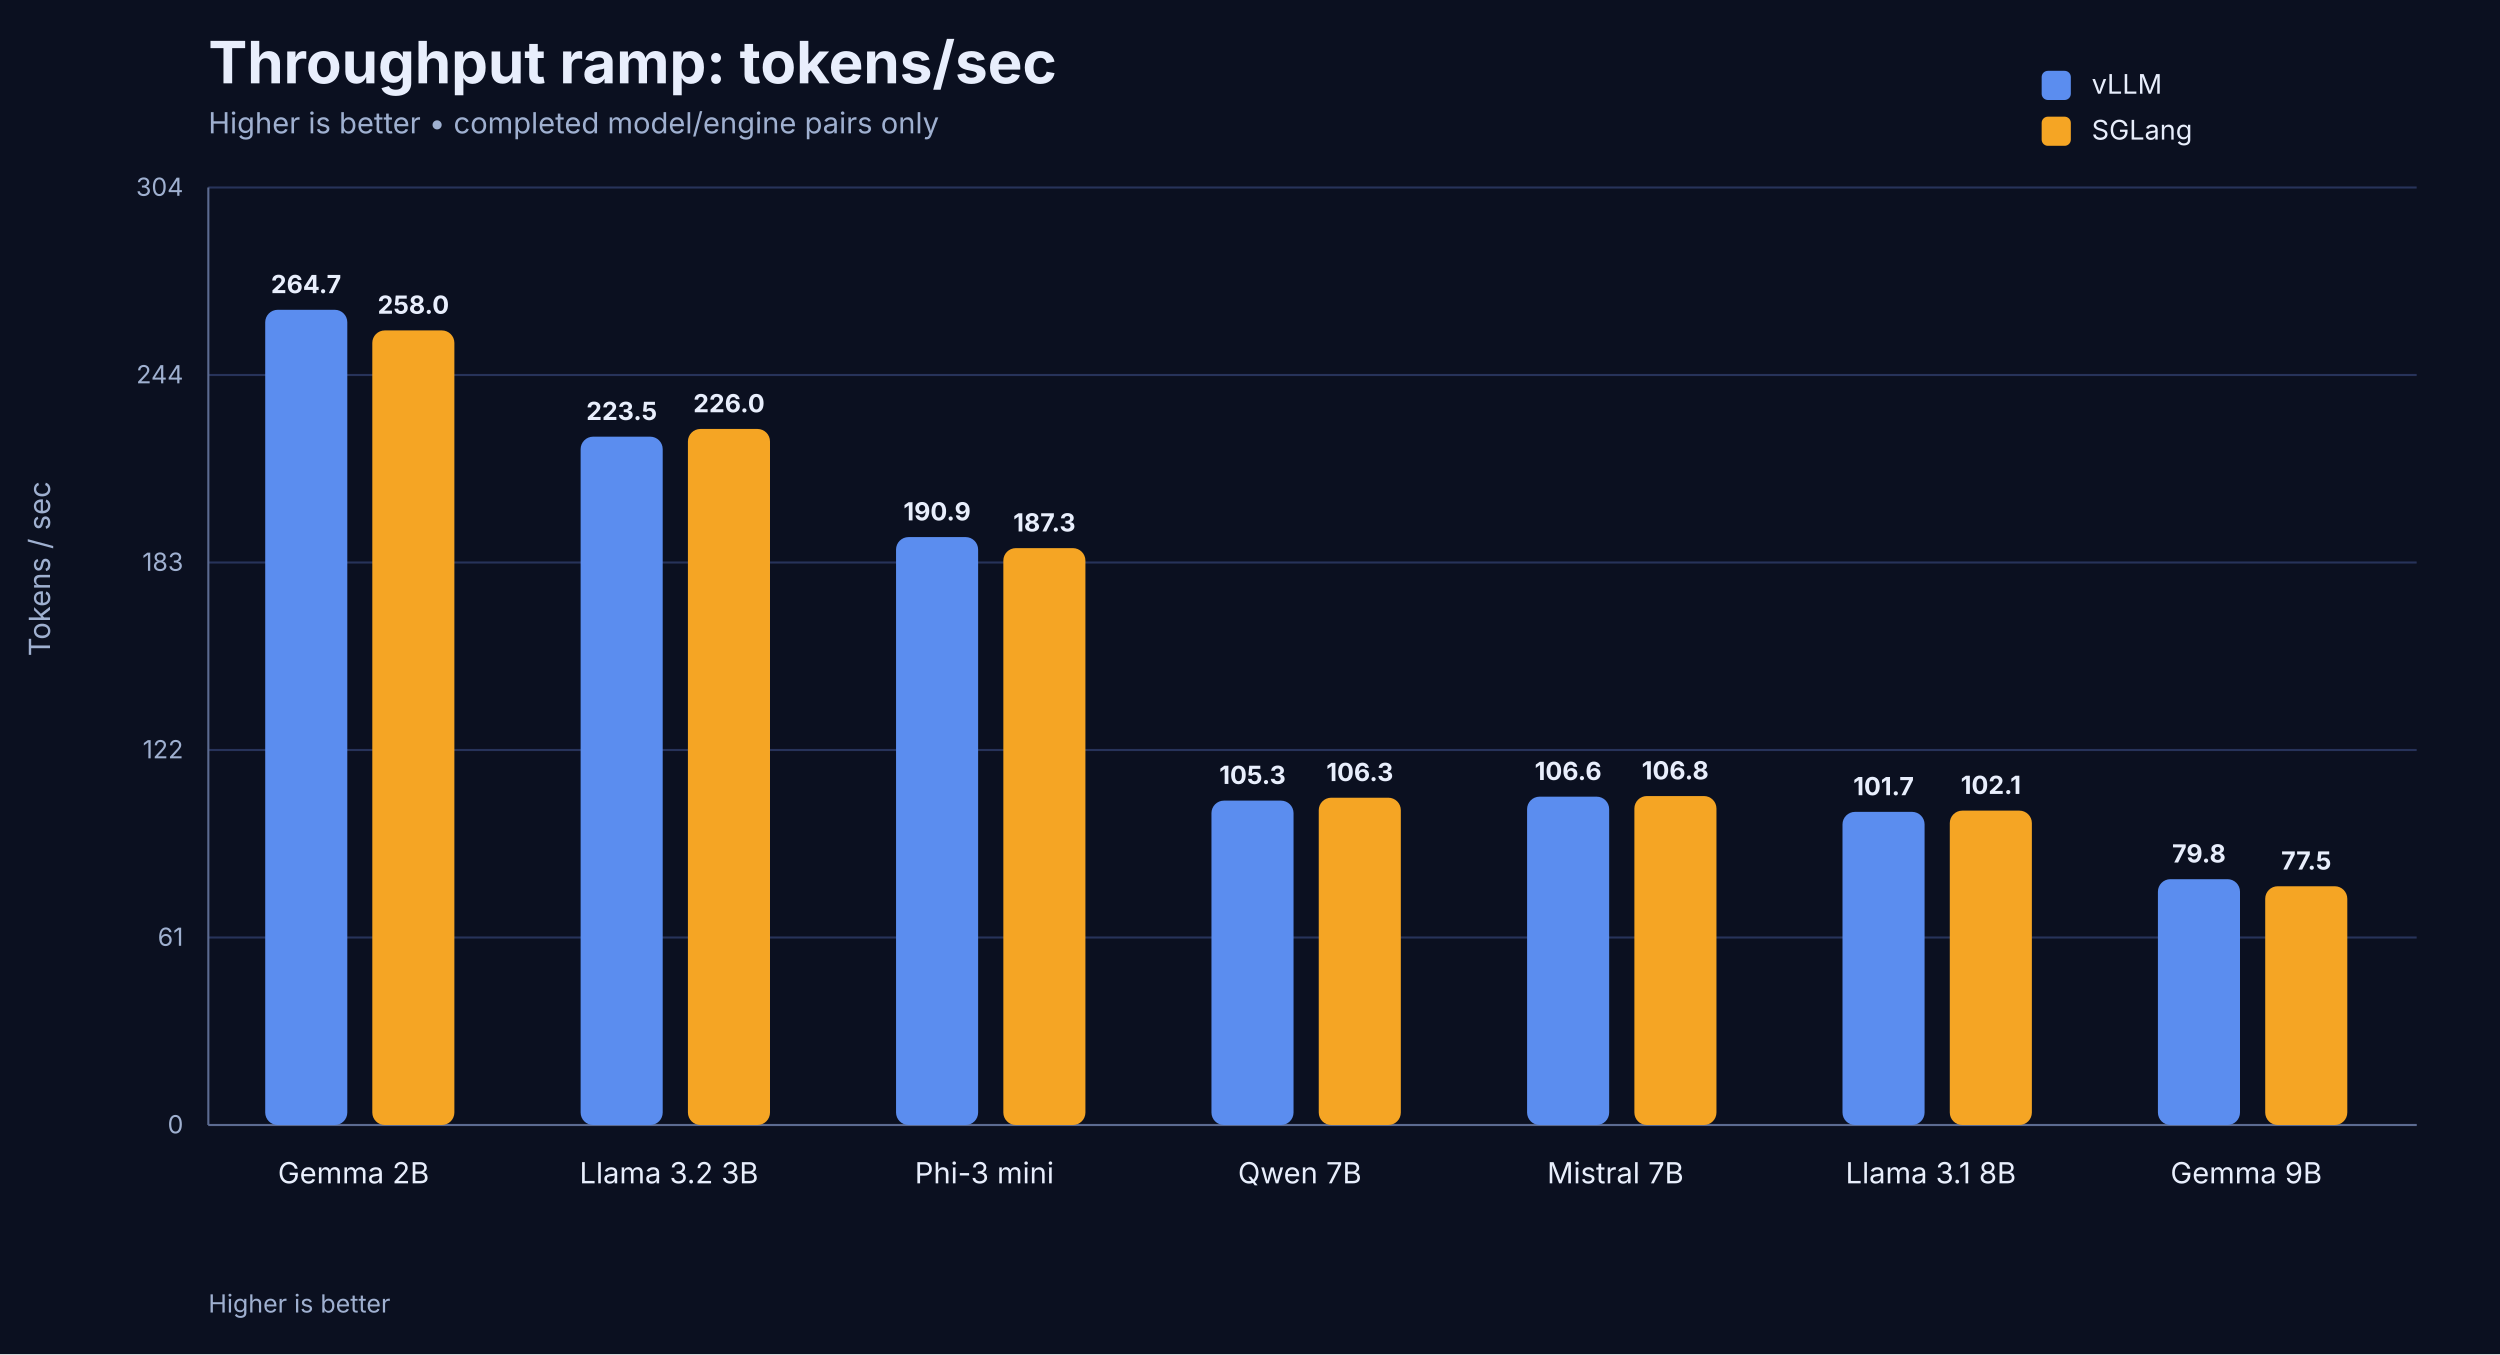
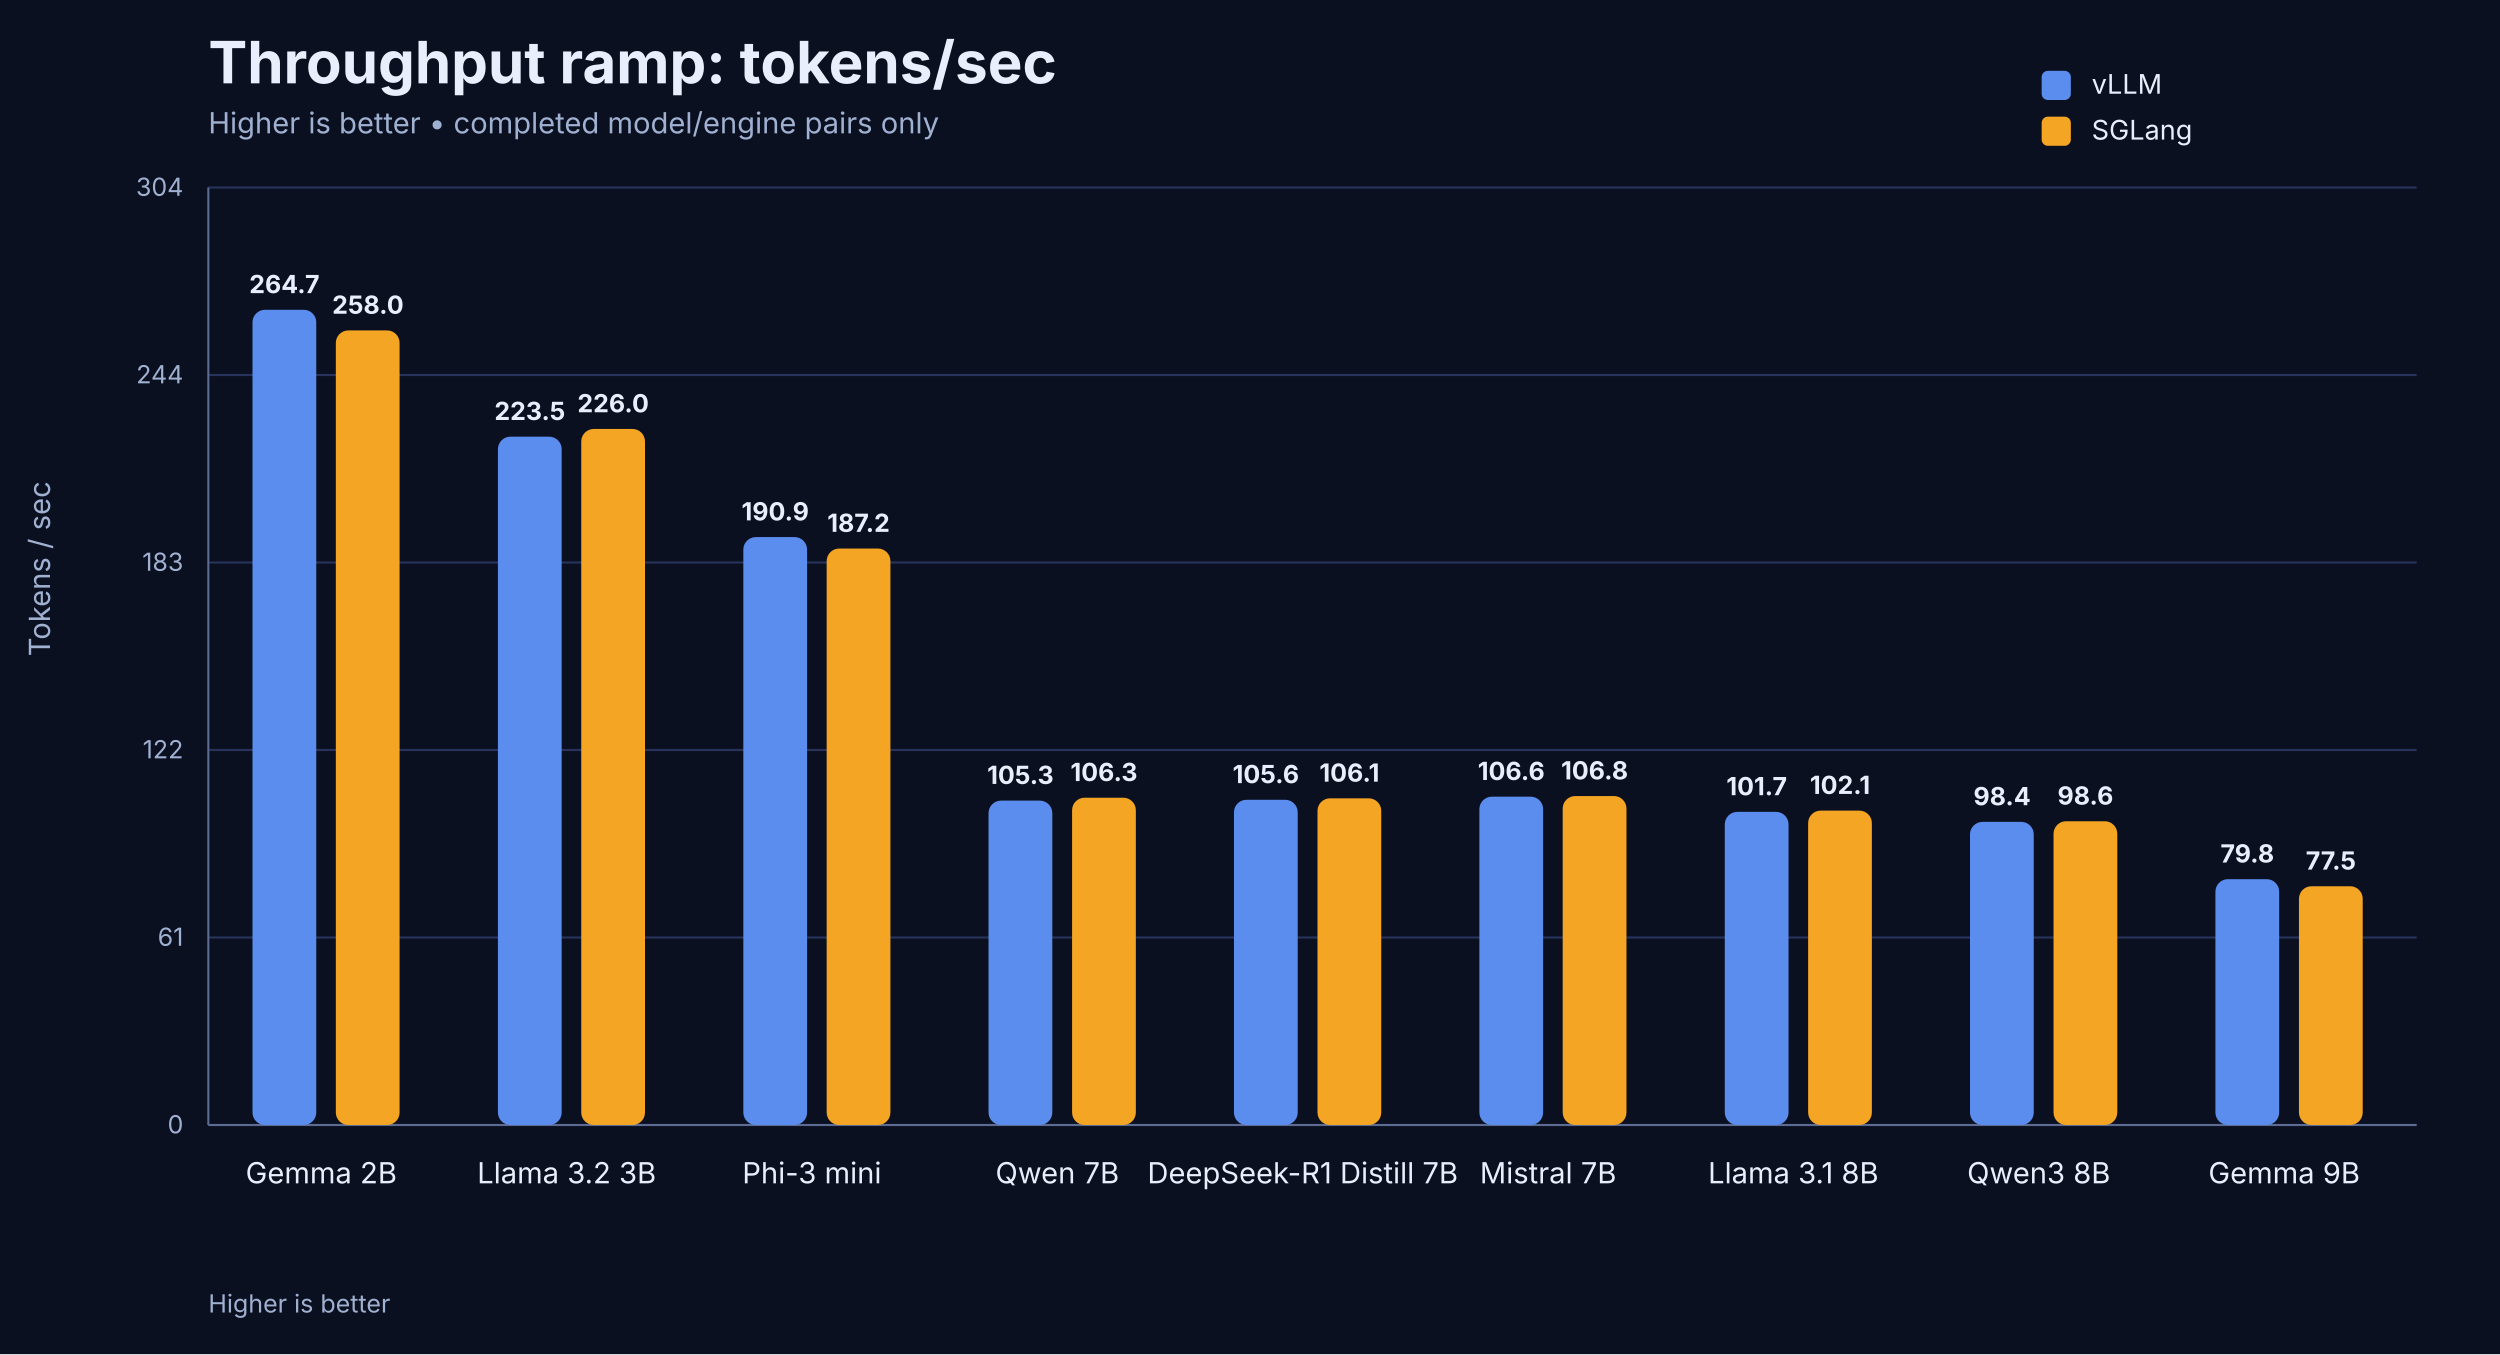
<svg xmlns="http://www.w3.org/2000/svg" width="1200" height="650" viewBox="0 0 1200 650">
  <style>text{font-family:system-ui,-apple-system,sans-serif;fill:#e8eefc}.muted{fill:#9fb0d0}.small{font-size:12px}.label{font-size:14px}.title{font-size:28px;font-weight:700}.subtitle{font-size:14px}.axis{stroke:#5c6b91;stroke-width:1}.grid{stroke:#27335a;stroke-width:1}.value{font-size:12px;font-weight:700}.legend{font-size:13px}</style>
  <rect width="1200" height="650" fill="#0b1020" />
  <text x="100" y="40" class="title">Throughput ramp: tokens/sec</text>
  <text x="100" y="64" class="subtitle muted">Higher is better • completed model/engine pairs only</text>
  <line x1="100" y1="540.0" x2="1160" y2="540.0" class="grid" />
  <text x="88" y="544.0" text-anchor="end" class="small muted">0</text>
  <line x1="100" y1="450.0" x2="1160" y2="450.0" class="grid" />
  <text x="88" y="454.0" text-anchor="end" class="small muted">61</text>
  <line x1="100" y1="360.0" x2="1160" y2="360.0" class="grid" />
  <text x="88" y="364.0" text-anchor="end" class="small muted">122</text>
  <line x1="100" y1="270.0" x2="1160" y2="270.0" class="grid" />
  <text x="88" y="274.0" text-anchor="end" class="small muted">183</text>
  <line x1="100" y1="180.0" x2="1160" y2="180.0" class="grid" />
  <text x="88" y="184.0" text-anchor="end" class="small muted">244</text>
  <line x1="100" y1="90.0" x2="1160" y2="90.0" class="grid" />
  <text x="88" y="94.0" text-anchor="end" class="small muted">304</text>
  <line x1="100" y1="90" x2="100" y2="540" class="axis" />
  <line x1="100" y1="540" x2="1160" y2="540" class="axis" />
-   <rect x="127.3" y="148.7" width="39.4" height="391.3" rx="6" fill="#5B8DEF" />
-   <text x="146.9" y="140.7" text-anchor="middle" class="value">264.7</text>
-   <rect x="178.7" y="158.6" width="39.4" height="381.4" rx="6" fill="#F5A524" />
-   <text x="198.4" y="150.6" text-anchor="middle" class="value">258.0</text>
-   <text x="169.7" y="568" text-anchor="middle" class="label">Gemma 2B</text>
-   <rect x="278.7" y="209.6" width="39.4" height="330.4" rx="6" fill="#5B8DEF" />
-   <text x="298.4" y="201.6" text-anchor="middle" class="value">223.5</text>
-   <rect x="330.2" y="205.9" width="39.4" height="334.1" rx="6" fill="#F5A524" />
-   <text x="349.9" y="197.9" text-anchor="middle" class="value">226.0</text>
-   <text x="321.1" y="568" text-anchor="middle" class="label">Llama 3.2 3B</text>
-   <rect x="430.1" y="257.8" width="39.4" height="282.2" rx="6" fill="#5B8DEF" />
-   <text x="449.8" y="249.8" text-anchor="middle" class="value">190.9</text>
-   <rect x="481.6" y="263.1" width="39.4" height="276.9" rx="6" fill="#F5A524" />
-   <text x="501.3" y="255.1" text-anchor="middle" class="value">187.3</text>
-   <text x="472.5" y="568" text-anchor="middle" class="label">Phi-3 mini</text>
-   <rect x="581.5" y="384.3" width="39.4" height="155.7" rx="6" fill="#5B8DEF" />
-   <text x="601.2" y="376.3" text-anchor="middle" class="value">105.3</text>
-   <rect x="633.0" y="382.9" width="39.4" height="157.1" rx="6" fill="#F5A524" />
-   <text x="652.7" y="374.9" text-anchor="middle" class="value">106.3</text>
-   <text x="623.9" y="568" text-anchor="middle" class="label">Qwen 7B</text>
-   <rect x="733.0" y="382.4" width="39.4" height="157.6" rx="6" fill="#5B8DEF" />
-   <text x="752.7" y="374.4" text-anchor="middle" class="value">106.6</text>
-   <rect x="784.5" y="382.1" width="39.4" height="157.9" rx="6" fill="#F5A524" />
-   <text x="804.1" y="374.1" text-anchor="middle" class="value">106.8</text>
-   <text x="775.4" y="568" text-anchor="middle" class="label">Mistral 7B</text>
-   <rect x="884.4" y="389.7" width="39.4" height="150.3" rx="6" fill="#5B8DEF" />
-   <text x="904.1" y="381.7" text-anchor="middle" class="value">101.7</text>
-   <rect x="935.9" y="389.1" width="39.4" height="150.9" rx="6" fill="#F5A524" />
-   <text x="955.6" y="381.1" text-anchor="middle" class="value">102.1</text>
-   <text x="926.8" y="568" text-anchor="middle" class="label">Llama 3.1 8B</text>
-   <rect x="1035.8" y="422.0" width="39.4" height="118.0" rx="6" fill="#5B8DEF" />
-   <text x="1055.5" y="414.0" text-anchor="middle" class="value">79.8</text>
-   <rect x="1087.3" y="425.4" width="39.4" height="114.6" rx="6" fill="#F5A524" />
-   <text x="1107.0" y="417.4" text-anchor="middle" class="value">77.5</text>
-   <text x="1078.2" y="568" text-anchor="middle" class="label">Gemma 9B</text>
+   <rect x="121.2" y="148.7" width="30.6" height="391.3" rx="6" fill="#5B8DEF" />
+   <text x="136.5" y="140.7" text-anchor="middle" class="value">264.7</text>
+   <rect x="161.2" y="158.6" width="30.6" height="381.4" rx="6" fill="#F5A524" />
+   <text x="176.6" y="150.6" text-anchor="middle" class="value">258.0</text>
+   <text x="154.2" y="568" text-anchor="middle" class="label">Gemma 2B</text>
+   <rect x="239.0" y="209.6" width="30.6" height="330.4" rx="6" fill="#5B8DEF" />
+   <text x="254.3" y="201.6" text-anchor="middle" class="value">223.5</text>
+   <rect x="279.0" y="205.9" width="30.6" height="334.1" rx="6" fill="#F5A524" />
+   <text x="294.3" y="197.9" text-anchor="middle" class="value">226.0</text>
+   <text x="272.0" y="568" text-anchor="middle" class="label">Llama 3.2 3B</text>
+   <rect x="356.8" y="257.8" width="30.6" height="282.2" rx="6" fill="#5B8DEF" />
+   <text x="372.1" y="249.8" text-anchor="middle" class="value">190.9</text>
+   <rect x="396.8" y="263.3" width="30.6" height="276.7" rx="6" fill="#F5A524" />
+   <text x="412.1" y="255.3" text-anchor="middle" class="value">187.2</text>
+   <text x="389.7" y="568" text-anchor="middle" class="label">Phi-3 mini</text>
+   <rect x="474.5" y="384.3" width="30.6" height="155.7" rx="6" fill="#5B8DEF" />
+   <text x="489.8" y="376.3" text-anchor="middle" class="value">105.3</text>
+   <rect x="514.6" y="382.9" width="30.6" height="157.1" rx="6" fill="#F5A524" />
+   <text x="529.9" y="374.9" text-anchor="middle" class="value">106.3</text>
+   <text x="507.5" y="568" text-anchor="middle" class="label">Qwen 7B</text>
+   <rect x="592.3" y="383.9" width="30.6" height="156.1" rx="6" fill="#5B8DEF" />
+   <text x="607.6" y="375.9" text-anchor="middle" class="value">105.6</text>
+   <rect x="632.4" y="383.2" width="30.6" height="156.8" rx="6" fill="#F5A524" />
+   <text x="647.7" y="375.2" text-anchor="middle" class="value">106.1</text>
+   <text x="625.3" y="568" text-anchor="middle" class="label">DeepSeek-R1 Distill 7B</text>
+   <rect x="710.1" y="382.4" width="30.6" height="157.6" rx="6" fill="#5B8DEF" />
+   <text x="725.4" y="374.4" text-anchor="middle" class="value">106.6</text>
+   <rect x="750.1" y="382.1" width="30.6" height="157.9" rx="6" fill="#F5A524" />
+   <text x="765.4" y="374.1" text-anchor="middle" class="value">106.8</text>
+   <text x="743.1" y="568" text-anchor="middle" class="label">Mistral 7B</text>
+   <rect x="827.9" y="389.7" width="30.6" height="150.3" rx="6" fill="#5B8DEF" />
+   <text x="843.2" y="381.7" text-anchor="middle" class="value">101.7</text>
+   <rect x="867.9" y="389.1" width="30.6" height="150.9" rx="6" fill="#F5A524" />
+   <text x="883.2" y="381.1" text-anchor="middle" class="value">102.1</text>
+   <text x="860.8" y="568" text-anchor="middle" class="label">Llama 3.1 8B</text>
+   <rect x="945.6" y="394.5" width="30.6" height="145.5" rx="6" fill="#5B8DEF" />
+   <text x="961.0" y="386.5" text-anchor="middle" class="value">98.4</text>
+   <rect x="985.7" y="394.2" width="30.6" height="145.8" rx="6" fill="#F5A524" />
+   <text x="1001.0" y="386.2" text-anchor="middle" class="value">98.6</text>
+   <text x="978.6" y="568" text-anchor="middle" class="label">Qwen3 8B</text>
+   <rect x="1063.4" y="422.0" width="30.6" height="118.0" rx="6" fill="#5B8DEF" />
+   <text x="1078.7" y="414.0" text-anchor="middle" class="value">79.8</text>
+   <rect x="1103.5" y="425.4" width="30.6" height="114.6" rx="6" fill="#F5A524" />
+   <text x="1118.8" y="417.4" text-anchor="middle" class="value">77.5</text>
+   <text x="1096.4" y="568" text-anchor="middle" class="label">Gemma 9B</text>
  <rect x="980" y="34" width="14" height="14" rx="3" fill="#5B8DEF" />
  <text x="1004" y="45" class="legend">vLLM</text>
  <rect x="980" y="56" width="14" height="14" rx="3" fill="#F5A524" />
  <text x="1004" y="67" class="legend">SGLang</text>
  <text x="24" y="315.0" transform="rotate(-90 24 315.0)" class="label muted">Tokens / sec</text>
  <text x="100" y="630" class="small muted">Higher is better</text>
</svg>
